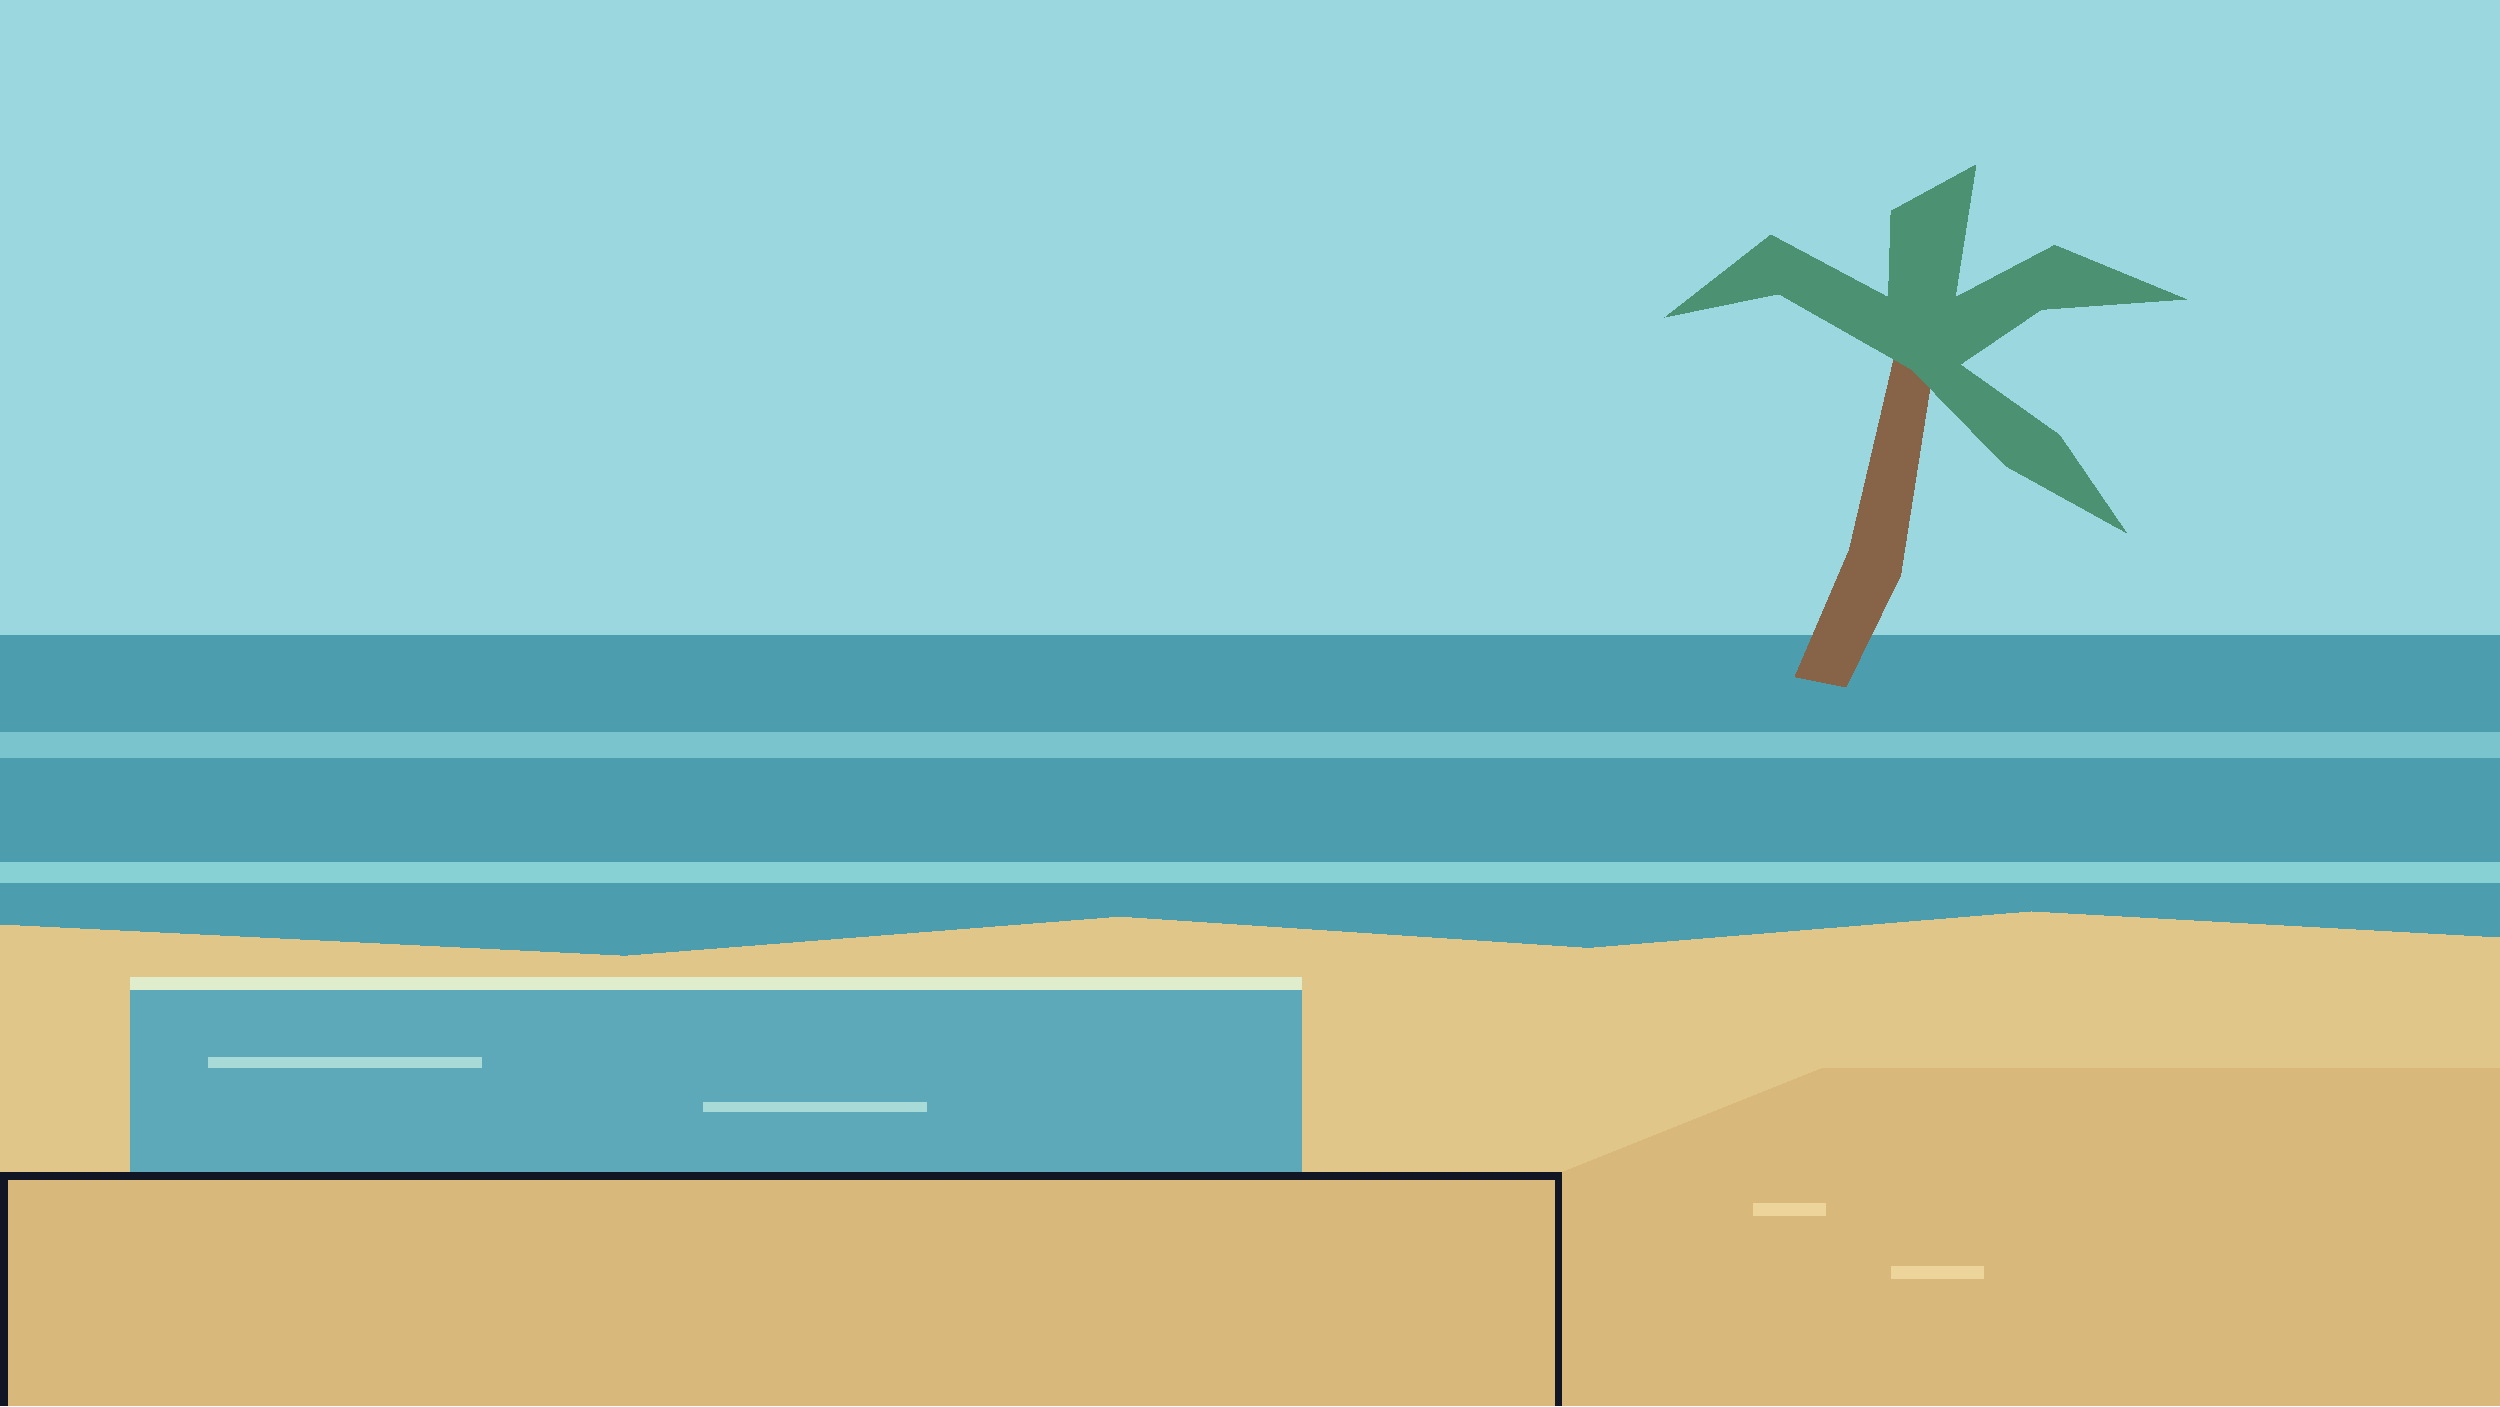
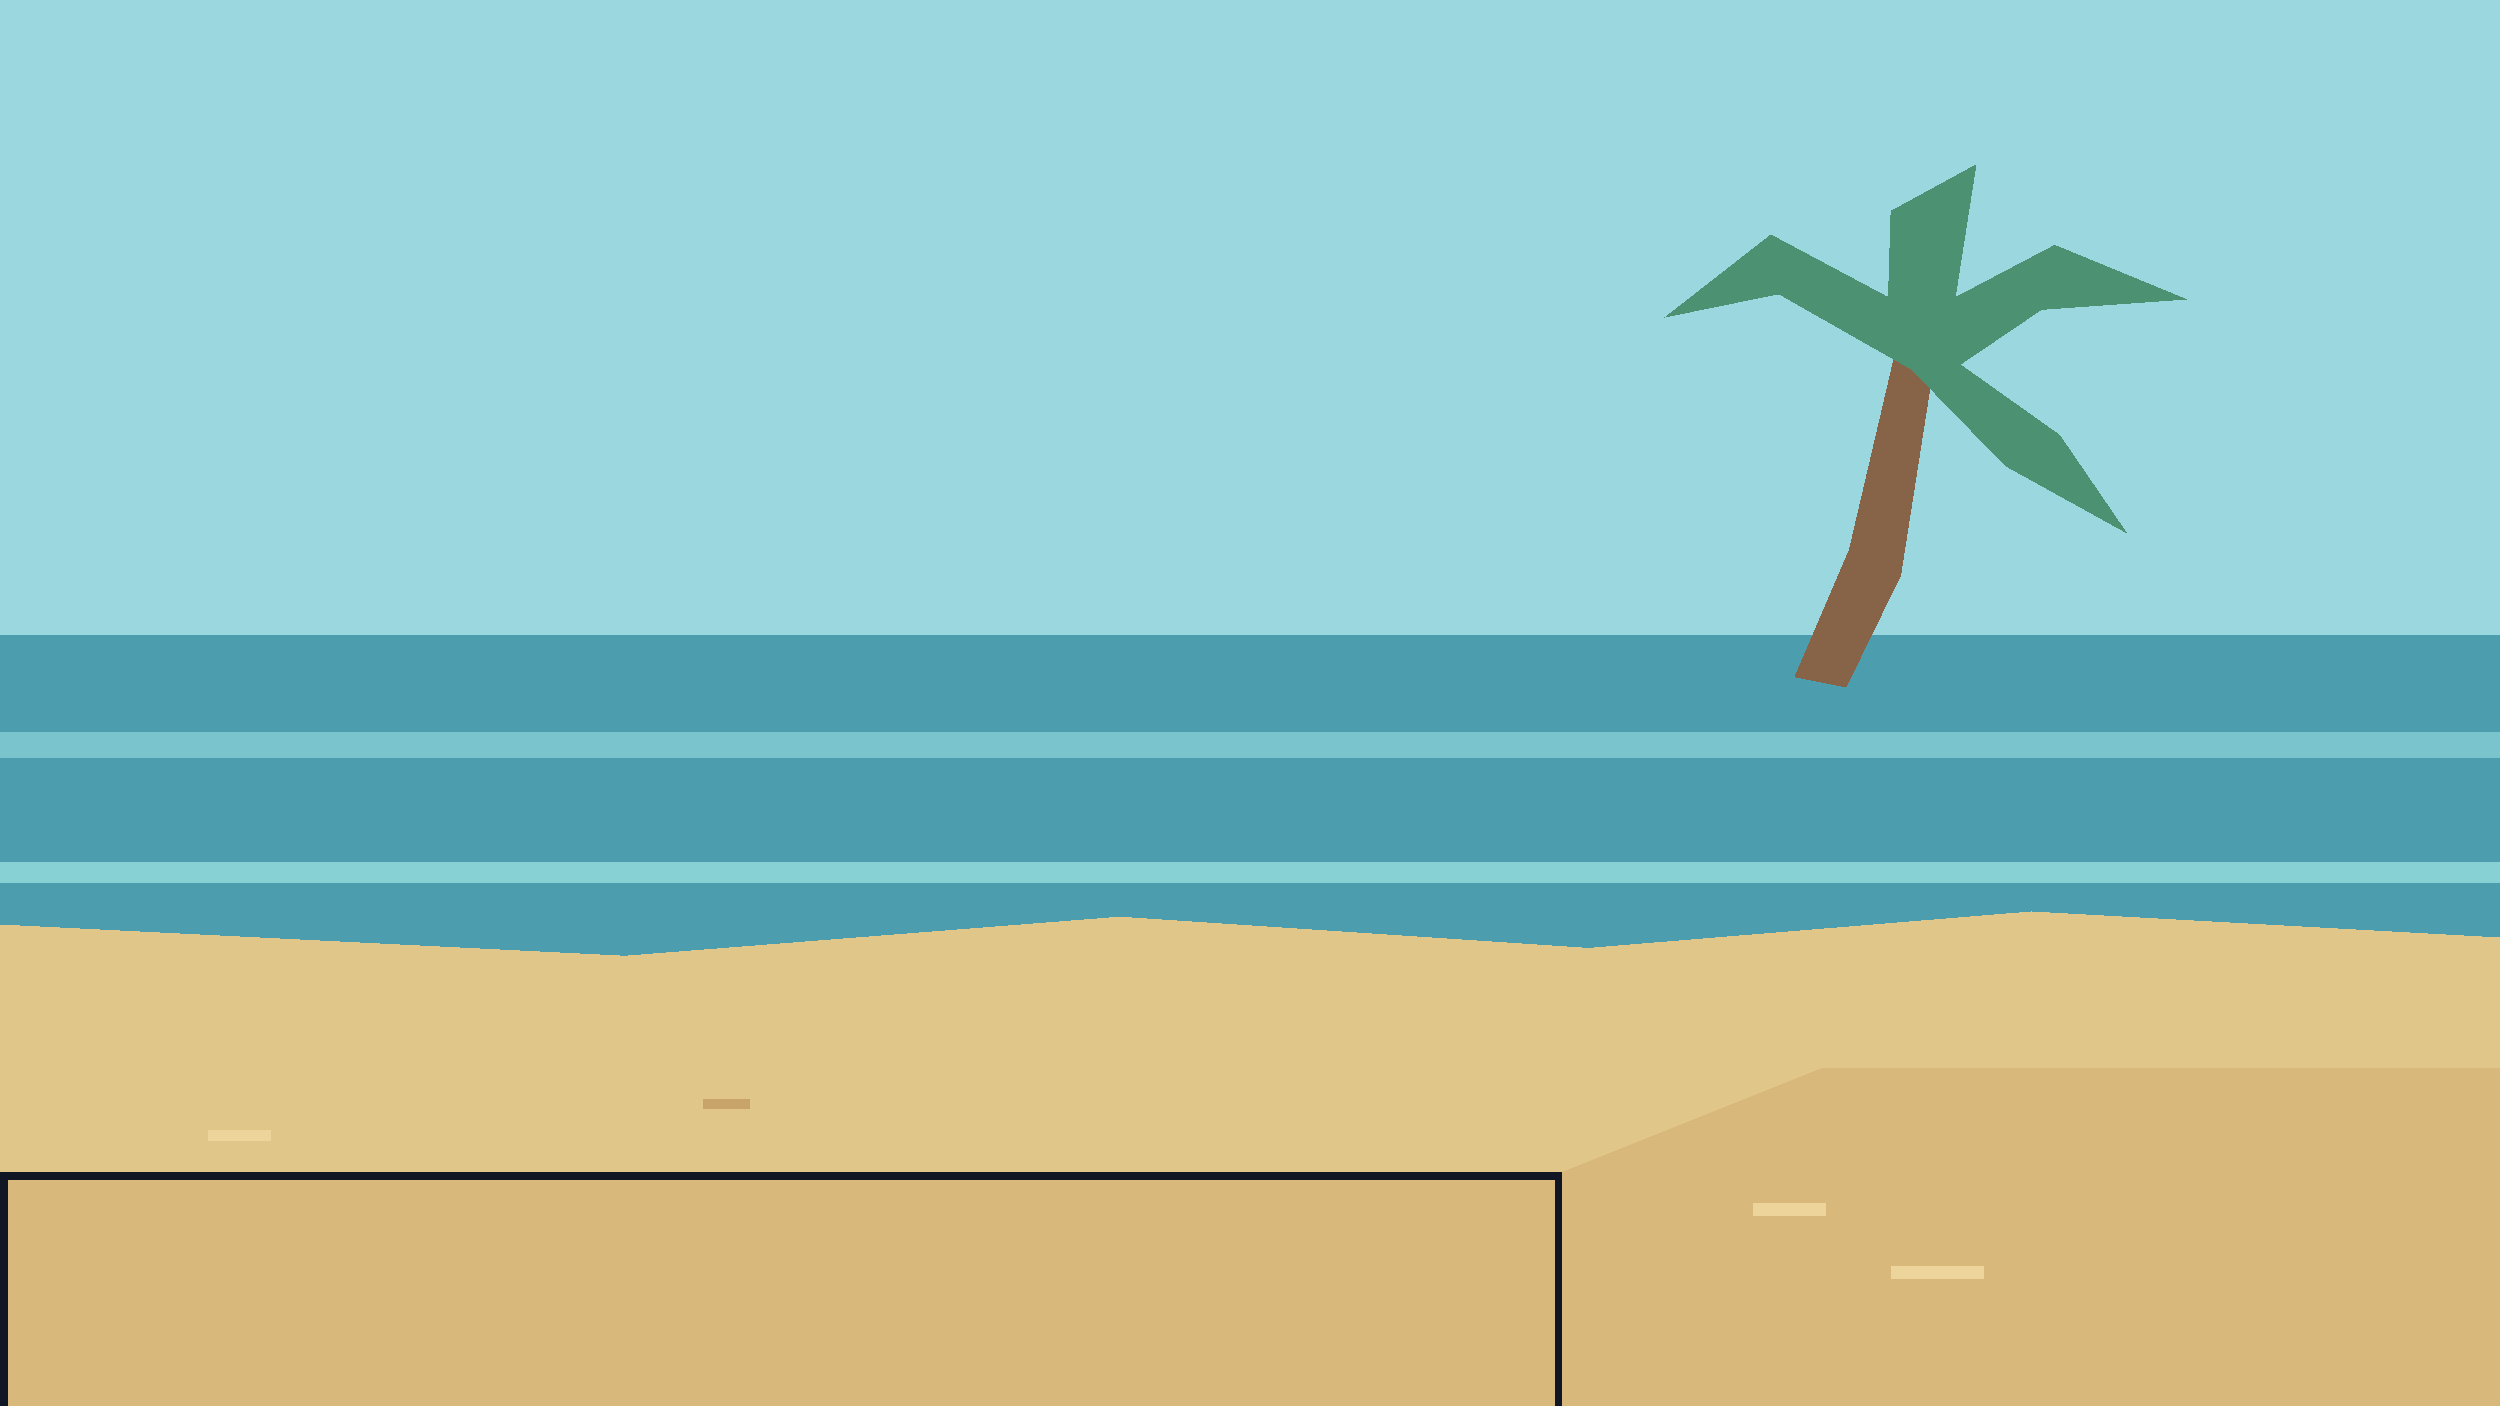
<svg xmlns="http://www.w3.org/2000/svg" width="960" height="540" viewBox="0 0 960 540" shape-rendering="crispEdges">
  <rect x="0" y="0" width="960" height="540" fill="#9bd7df" />
  <rect x="0" y="244" width="960" height="132" fill="#4c9eaf" />
  <rect x="0" y="281" width="960" height="10" fill="#79c4cd" />
  <rect x="0" y="331" width="960" height="8" fill="#87d0d4" />
  <path d="M0 355L240 367L430 352L610 364L780 350L960 360V540H0Z" fill="#e1c68a" />
  <path d="M689 260L710 211L728 134L743 138L730 221L709 264Z" fill="#876448" />
  <path d="M734 142L683 113L639 122L680 90L725 114L726 81L759 63L751 114L789 94L840 115L784 119L753 140L791 167L817 205L770 179Z" fill="#4b9172" />
  <rect x="0" y="450" width="600" height="90" fill="#101623" />
  <rect x="3" y="453" width="594" height="87" fill="#d9b97b" />
  <path d="M600 450L700 410L960 410L960 540L600 540Z" fill="#d9b97b" />
-   <rect x="50" y="375" width="450" height="75" fill="#5da9b9" />
-   <rect x="50" y="375" width="450" height="5" fill="#e0edcd" />
-   <rect x="80" y="406" width="105" height="4" fill="#a8dbd7" />
-   <rect x="270" y="423" width="86" height="4" fill="#a8dbd7" />
+   <rect x="80" y="434" width="24" height="4" fill="#edd49b" />
+   <rect x="270" y="422" width="18" height="4" fill="#c9a46a" />
  <rect x="673" y="462" width="28" height="5" fill="#edd49b" />
  <rect x="726" y="486" width="36" height="5" fill="#edd49b" />
</svg>
